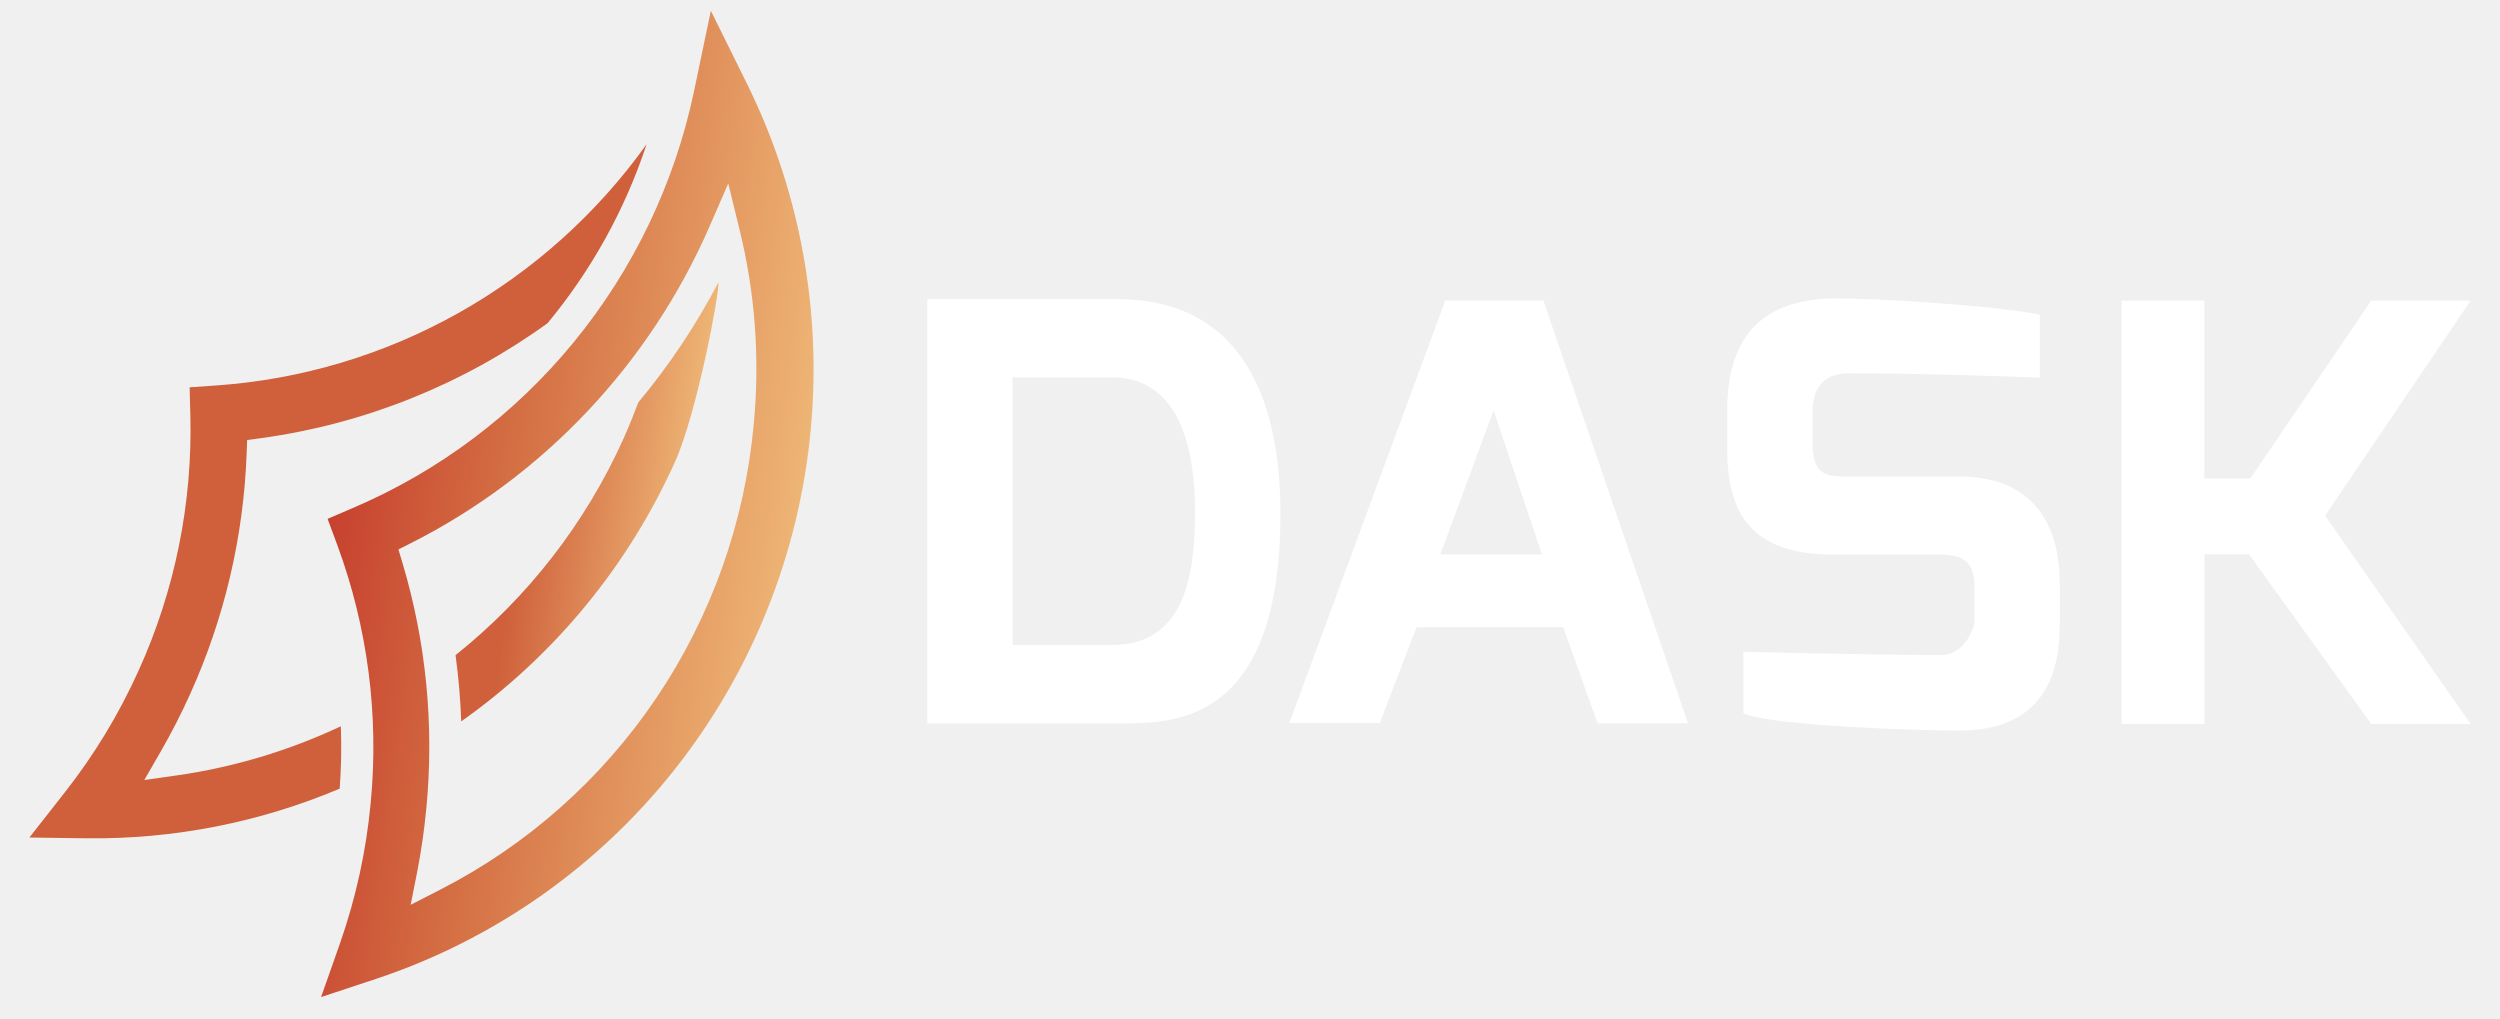
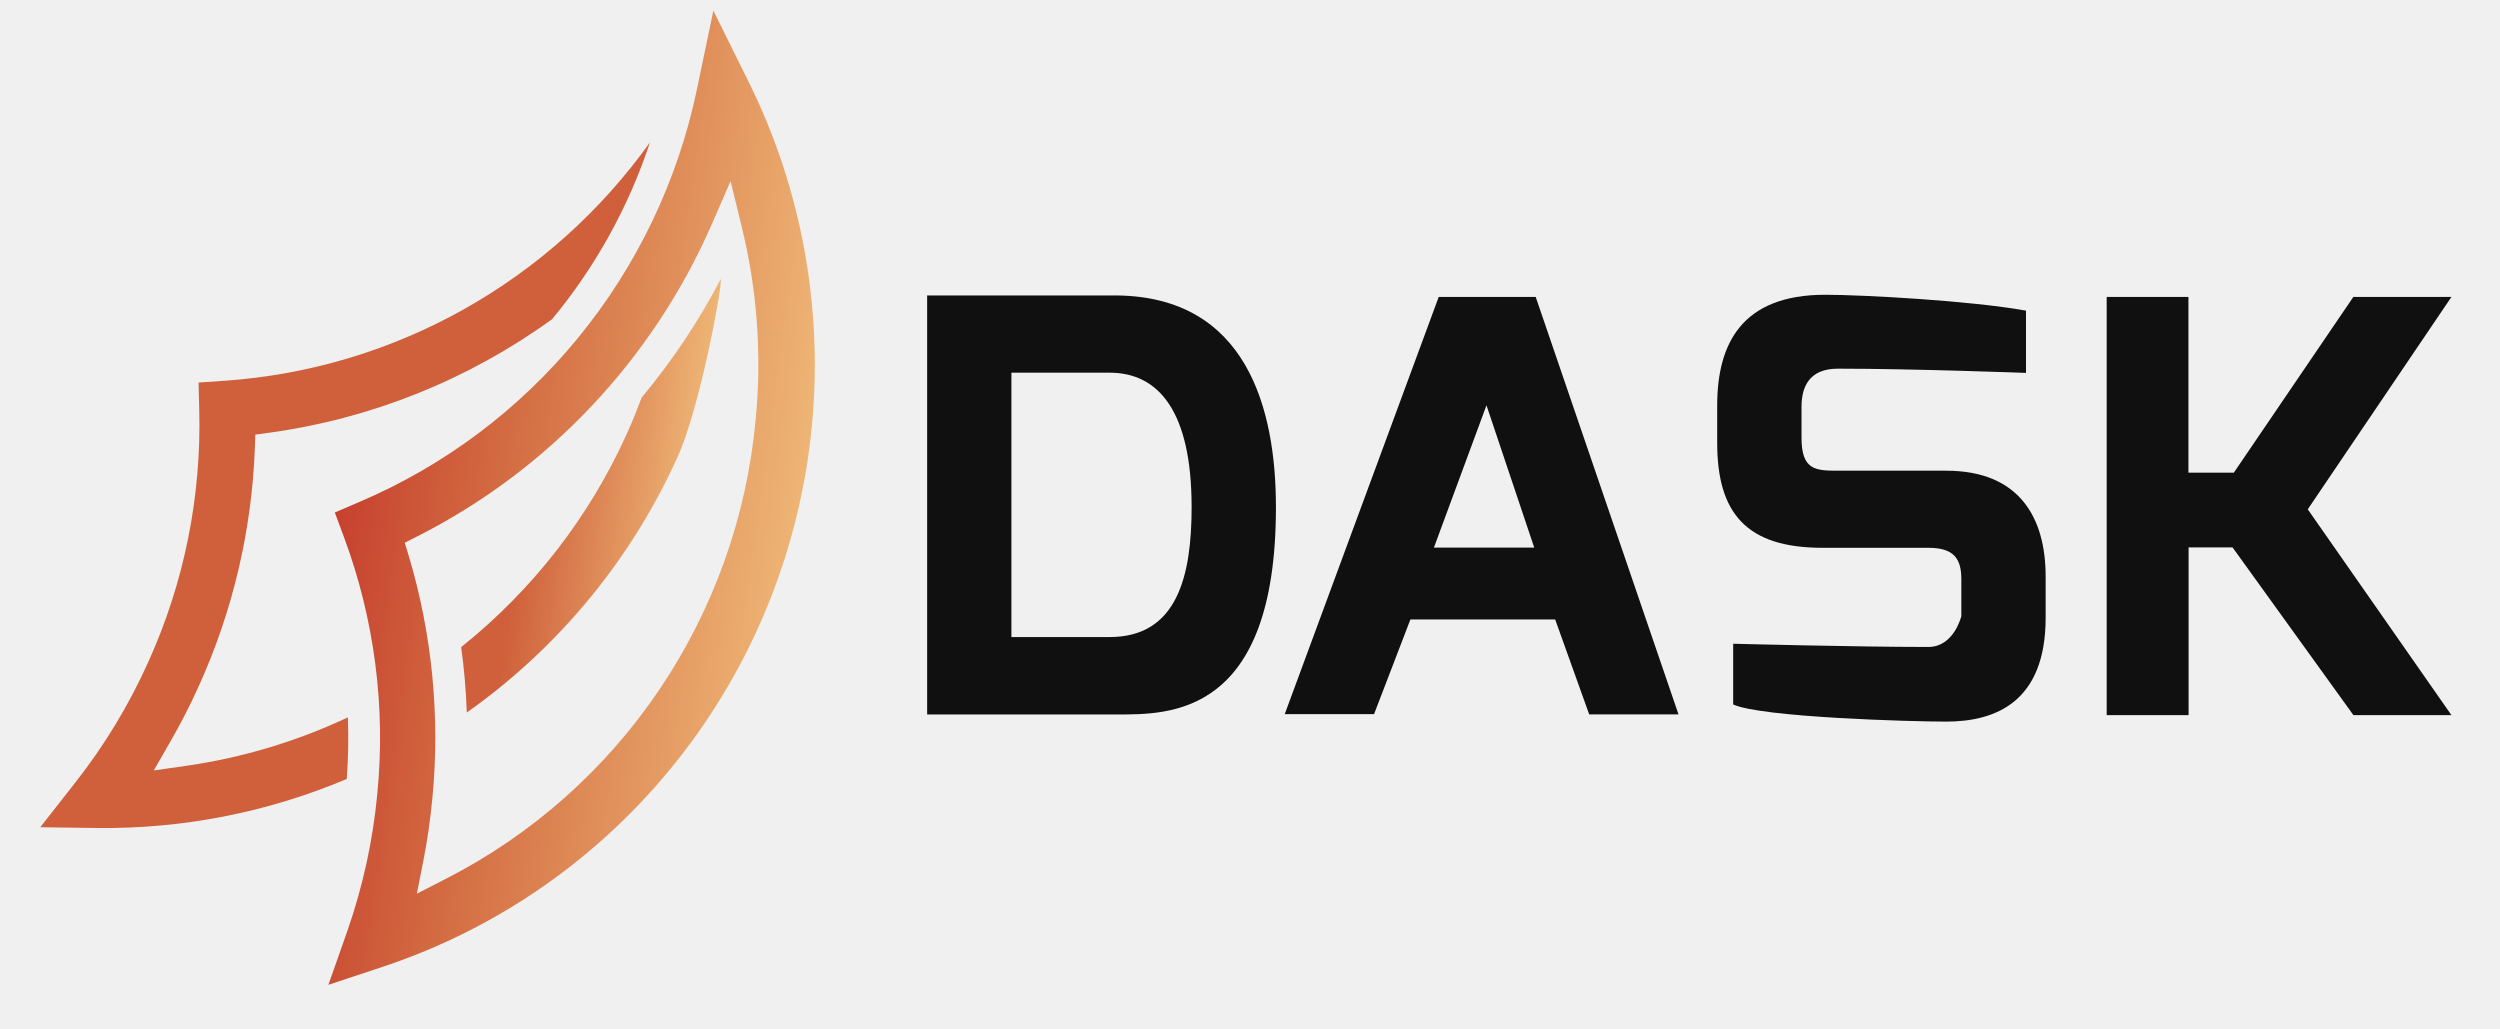
- <svg xmlns="http://www.w3.org/2000/svg" width="135" height="55" viewBox="0 0 135 55" fill="none">
-   <path d="M50.073 16.153H60.442C67.546 16.234 69.143 22.336 69.143 27.732C69.143 39.177 63.297 39.062 60.442 39.062H50.073V16.153ZM60.052 34.829C63.769 34.829 64.533 31.454 64.533 27.723C64.533 22.475 62.72 20.376 60.052 20.376H54.681V34.829H60.052Z" fill="white" />
-   <path d="M78.042 16.234H83.344L91.151 39.056H86.268L84.41 33.868H76.494L74.506 39.044H69.623L78.042 16.234ZM83.264 29.937L80.653 22.159L77.781 29.937H83.238H83.264Z" fill="white" />
-   <path d="M93.268 22.168C93.268 18.787 94.618 16.115 99.167 16.115C101.233 16.115 107.184 16.442 110.151 16.983V20.388C110.151 20.388 103.979 20.156 99.862 20.156C98.297 20.156 97.878 21.155 97.878 22.237V23.942C97.878 25.7 98.645 25.734 99.862 25.734H105.782C109.804 25.734 111.225 28.316 111.225 31.524V33.767C111.225 38.384 108.482 39.452 105.782 39.452C103.892 39.452 95.683 39.221 94.141 38.514V35.194C94.141 35.194 100.882 35.371 104.809 35.371C106.216 35.371 106.615 33.686 106.615 33.686V31.66C106.615 30.502 106.167 29.949 104.809 29.949H99.027C94.862 29.949 93.268 28.056 93.268 24.215V22.159V22.168Z" fill="white" />
-   <path d="M114.563 16.234H119.033V25.841H121.515L128.049 16.234H133.412L125.556 27.844L133.412 39.096H128.052L121.446 29.929H119.041V39.096H114.563V16.228V16.234Z" fill="white" />
-   <path d="M43.778 23.233C43.81 22.88 43.838 22.527 43.861 22.174C44.252 16.086 43.039 10.002 40.345 4.539L38.386 0.579L37.479 4.921C36.432 9.894 34.209 14.538 30.998 18.459C27.788 22.38 23.685 25.46 19.038 27.439L17.691 28.018L18.203 29.402C19.856 33.862 20.476 38.645 20.015 43.383C19.774 45.938 19.226 48.454 18.383 50.875L17.338 53.842L20.291 52.864C26.639 50.759 32.242 46.836 36.413 41.574C40.584 36.312 43.144 29.938 43.778 23.233ZM23.749 48.053L22.175 48.86L22.52 47.123C22.745 45.975 22.913 44.815 23.022 43.65C23.454 39.179 23.013 34.666 21.724 30.366L21.514 29.668L22.161 29.344C29.363 25.71 35.078 19.653 38.318 12.222L39.326 9.906L39.926 12.361C40.782 15.816 41.043 19.393 40.699 22.938C40.212 28.227 38.401 33.306 35.437 37.698C32.473 42.09 28.451 45.653 23.749 48.053Z" fill="url(#paint0_linear)" />
-   <path d="M36.453 24.935C37.639 22.295 38.871 15.739 38.794 15.249C37.586 17.56 36.136 19.733 34.468 21.731C34.224 22.379 33.968 23.025 33.681 23.662C31.624 28.241 28.51 32.257 24.599 35.377C24.761 36.562 24.864 37.754 24.906 38.955C29.93 35.406 33.917 30.565 36.453 24.935Z" fill="url(#paint1_linear)" />
-   <path d="M18.406 39.218C15.597 40.54 12.609 41.435 9.539 41.873L7.793 42.121L8.678 40.584C9.259 39.575 9.79 38.538 10.269 37.475C12.118 33.388 13.154 28.976 13.319 24.487L13.345 23.76L14.06 23.665C19.657 22.903 24.983 20.769 29.571 17.45C31.938 14.594 33.752 11.316 34.919 7.787C32.234 11.542 28.762 14.655 24.749 16.906C20.736 19.157 16.281 20.491 11.699 20.813L10.24 20.915L10.278 22.391C10.404 27.151 9.449 31.877 7.486 36.208C6.431 38.549 5.097 40.753 3.513 42.77L1.586 45.227L4.694 45.268C9.378 45.324 14.023 44.412 18.343 42.587C18.427 41.466 18.448 40.341 18.406 39.218Z" fill="url(#paint2_linear)" />
+ <svg xmlns="http://www.w3.org/2000/svg" width="107" height="44" viewBox="0 0 107 44" fill="none">
+   <path d="M39.682 12.645H47.799C53.36 12.709 54.61 17.486 54.61 21.71C54.61 30.67 50.034 30.579 47.799 30.579H39.682V12.645V12.645ZM47.493 27.266C50.403 27.266 51.001 24.624 51.001 21.703C51.001 17.594 49.582 15.951 47.493 15.951H43.288V27.266H47.493Z" fill="#101010" />
+   <path d="M61.577 12.709H65.728L71.84 30.575H68.017L66.562 26.514H60.365L58.809 30.566H54.986L61.577 12.709ZM65.665 23.436L63.621 17.347L61.372 23.436H65.645H65.665Z" fill="#101010" />
+   <path d="M73.496 17.354C73.496 14.707 74.553 12.616 78.115 12.616C79.731 12.616 84.391 12.872 86.713 13.296V15.96C86.713 15.96 81.881 15.779 78.659 15.779C77.433 15.779 77.105 16.561 77.105 17.409V18.743C77.105 20.119 77.706 20.146 78.659 20.146H83.293C86.441 20.146 87.554 22.168 87.554 24.678V26.435C87.554 30.049 85.407 30.885 83.293 30.885C81.814 30.885 75.387 30.704 74.18 30.151V27.552C74.18 27.552 79.457 27.69 82.531 27.69C83.633 27.69 83.945 26.371 83.945 26.371V24.785C83.945 23.878 83.595 23.446 82.531 23.446H78.005C74.744 23.446 73.496 21.963 73.496 18.956V17.347V17.354Z" fill="#101010" />
+   <path d="M90.166 12.709H93.665V20.23H95.608L100.723 12.709H104.921L98.772 21.798L104.921 30.607H100.726L95.554 23.43H93.672V30.607H90.166V12.704V12.709Z" fill="#101010" />
+   <path d="M34.753 18.188C34.779 17.912 34.8 17.635 34.818 17.359C35.124 12.593 34.175 7.83 32.066 3.553L30.532 0.453L29.822 3.852C29.003 7.745 27.262 11.381 24.749 14.451C22.235 17.52 19.023 19.932 15.386 21.481L14.331 21.934L14.732 23.017C16.026 26.509 16.512 30.253 16.15 33.963C15.962 35.963 15.533 37.932 14.873 39.828L14.055 42.15L16.366 41.384C21.336 39.737 25.722 36.666 28.988 32.546C32.253 28.427 34.257 23.437 34.753 18.188V18.188ZM19.074 37.618L17.841 38.25L18.111 36.891C18.288 35.991 18.419 35.084 18.505 34.171C18.843 30.671 18.497 27.138 17.488 23.772L17.324 23.226L17.83 22.972C23.468 20.127 27.942 15.385 30.479 9.568L31.268 7.755L31.738 9.676C32.407 12.382 32.612 15.182 32.343 17.957C31.962 22.098 30.544 26.073 28.224 29.512C25.903 32.95 22.755 35.739 19.074 37.618V37.618Z" fill="url(#paint0_linear)" />
+   <path d="M29.018 19.521C29.947 17.454 30.912 12.321 30.851 11.938C29.906 13.747 28.77 15.448 27.465 17.012C27.273 17.52 27.073 18.025 26.848 18.523C25.238 22.108 22.8 25.253 19.738 27.695C19.866 28.622 19.946 29.556 19.979 30.496C23.912 27.718 27.033 23.928 29.018 19.521V19.521Z" fill="url(#paint1_linear)" />
+   <path d="M14.89 30.702C12.692 31.737 10.352 32.437 7.949 32.78L6.582 32.975L7.274 31.771C7.73 30.982 8.146 30.169 8.52 29.338C9.968 26.138 10.779 22.683 10.908 19.169L10.928 18.601L11.488 18.526C15.87 17.93 20.039 16.259 23.631 13.66C25.483 11.425 26.904 8.859 27.818 6.096C25.715 9.035 22.997 11.473 19.856 13.235C16.714 14.997 13.227 16.042 9.64 16.294L8.498 16.373L8.527 17.529C8.626 21.255 7.878 24.955 6.341 28.345C5.515 30.178 4.471 31.904 3.231 33.482L1.723 35.406L4.156 35.438C7.822 35.482 11.459 34.768 14.841 33.34C14.906 32.462 14.923 31.581 14.89 30.702V30.702Z" fill="url(#paint2_linear)" />
  <defs>
-     <linearGradient id="paint0_linear" x1="17.985" y1="25.828" x2="42.974" y2="29.273" gradientUnits="userSpaceOnUse">
+     <linearGradient id="paint0_linear" x1="14.561" y1="20.219" x2="34.124" y2="22.916" gradientUnits="userSpaceOnUse">
      <stop offset="0.01" stop-color="#C7422F" />
      <stop offset="0.37" stop-color="#D46E43" />
      <stop offset="1" stop-color="#EEB575" />
    </linearGradient>
-     <linearGradient id="paint1_linear" x1="25.834" y1="26.269" x2="37.09" y2="27.821" gradientUnits="userSpaceOnUse">
+     <linearGradient id="paint1_linear" x1="20.706" y1="20.565" x2="29.517" y2="21.78" gradientUnits="userSpaceOnUse">
      <stop offset="0.21" stop-color="#CF603B" />
      <stop offset="1" stop-color="#EEB575" />
    </linearGradient>
-     <linearGradient id="paint2_linear" x1="4932.94" y1="6403.98" x2="8171.63" y2="6403.98" gradientUnits="userSpaceOnUse">
+     <linearGradient id="paint2_linear" x1="3862.24" y1="5013.36" x2="6397.65" y2="5013.36" gradientUnits="userSpaceOnUse">
      <stop offset="0.21" stop-color="#CF603B" />
      <stop offset="1" stop-color="#EEB575" />
    </linearGradient>
  </defs>
</svg>
